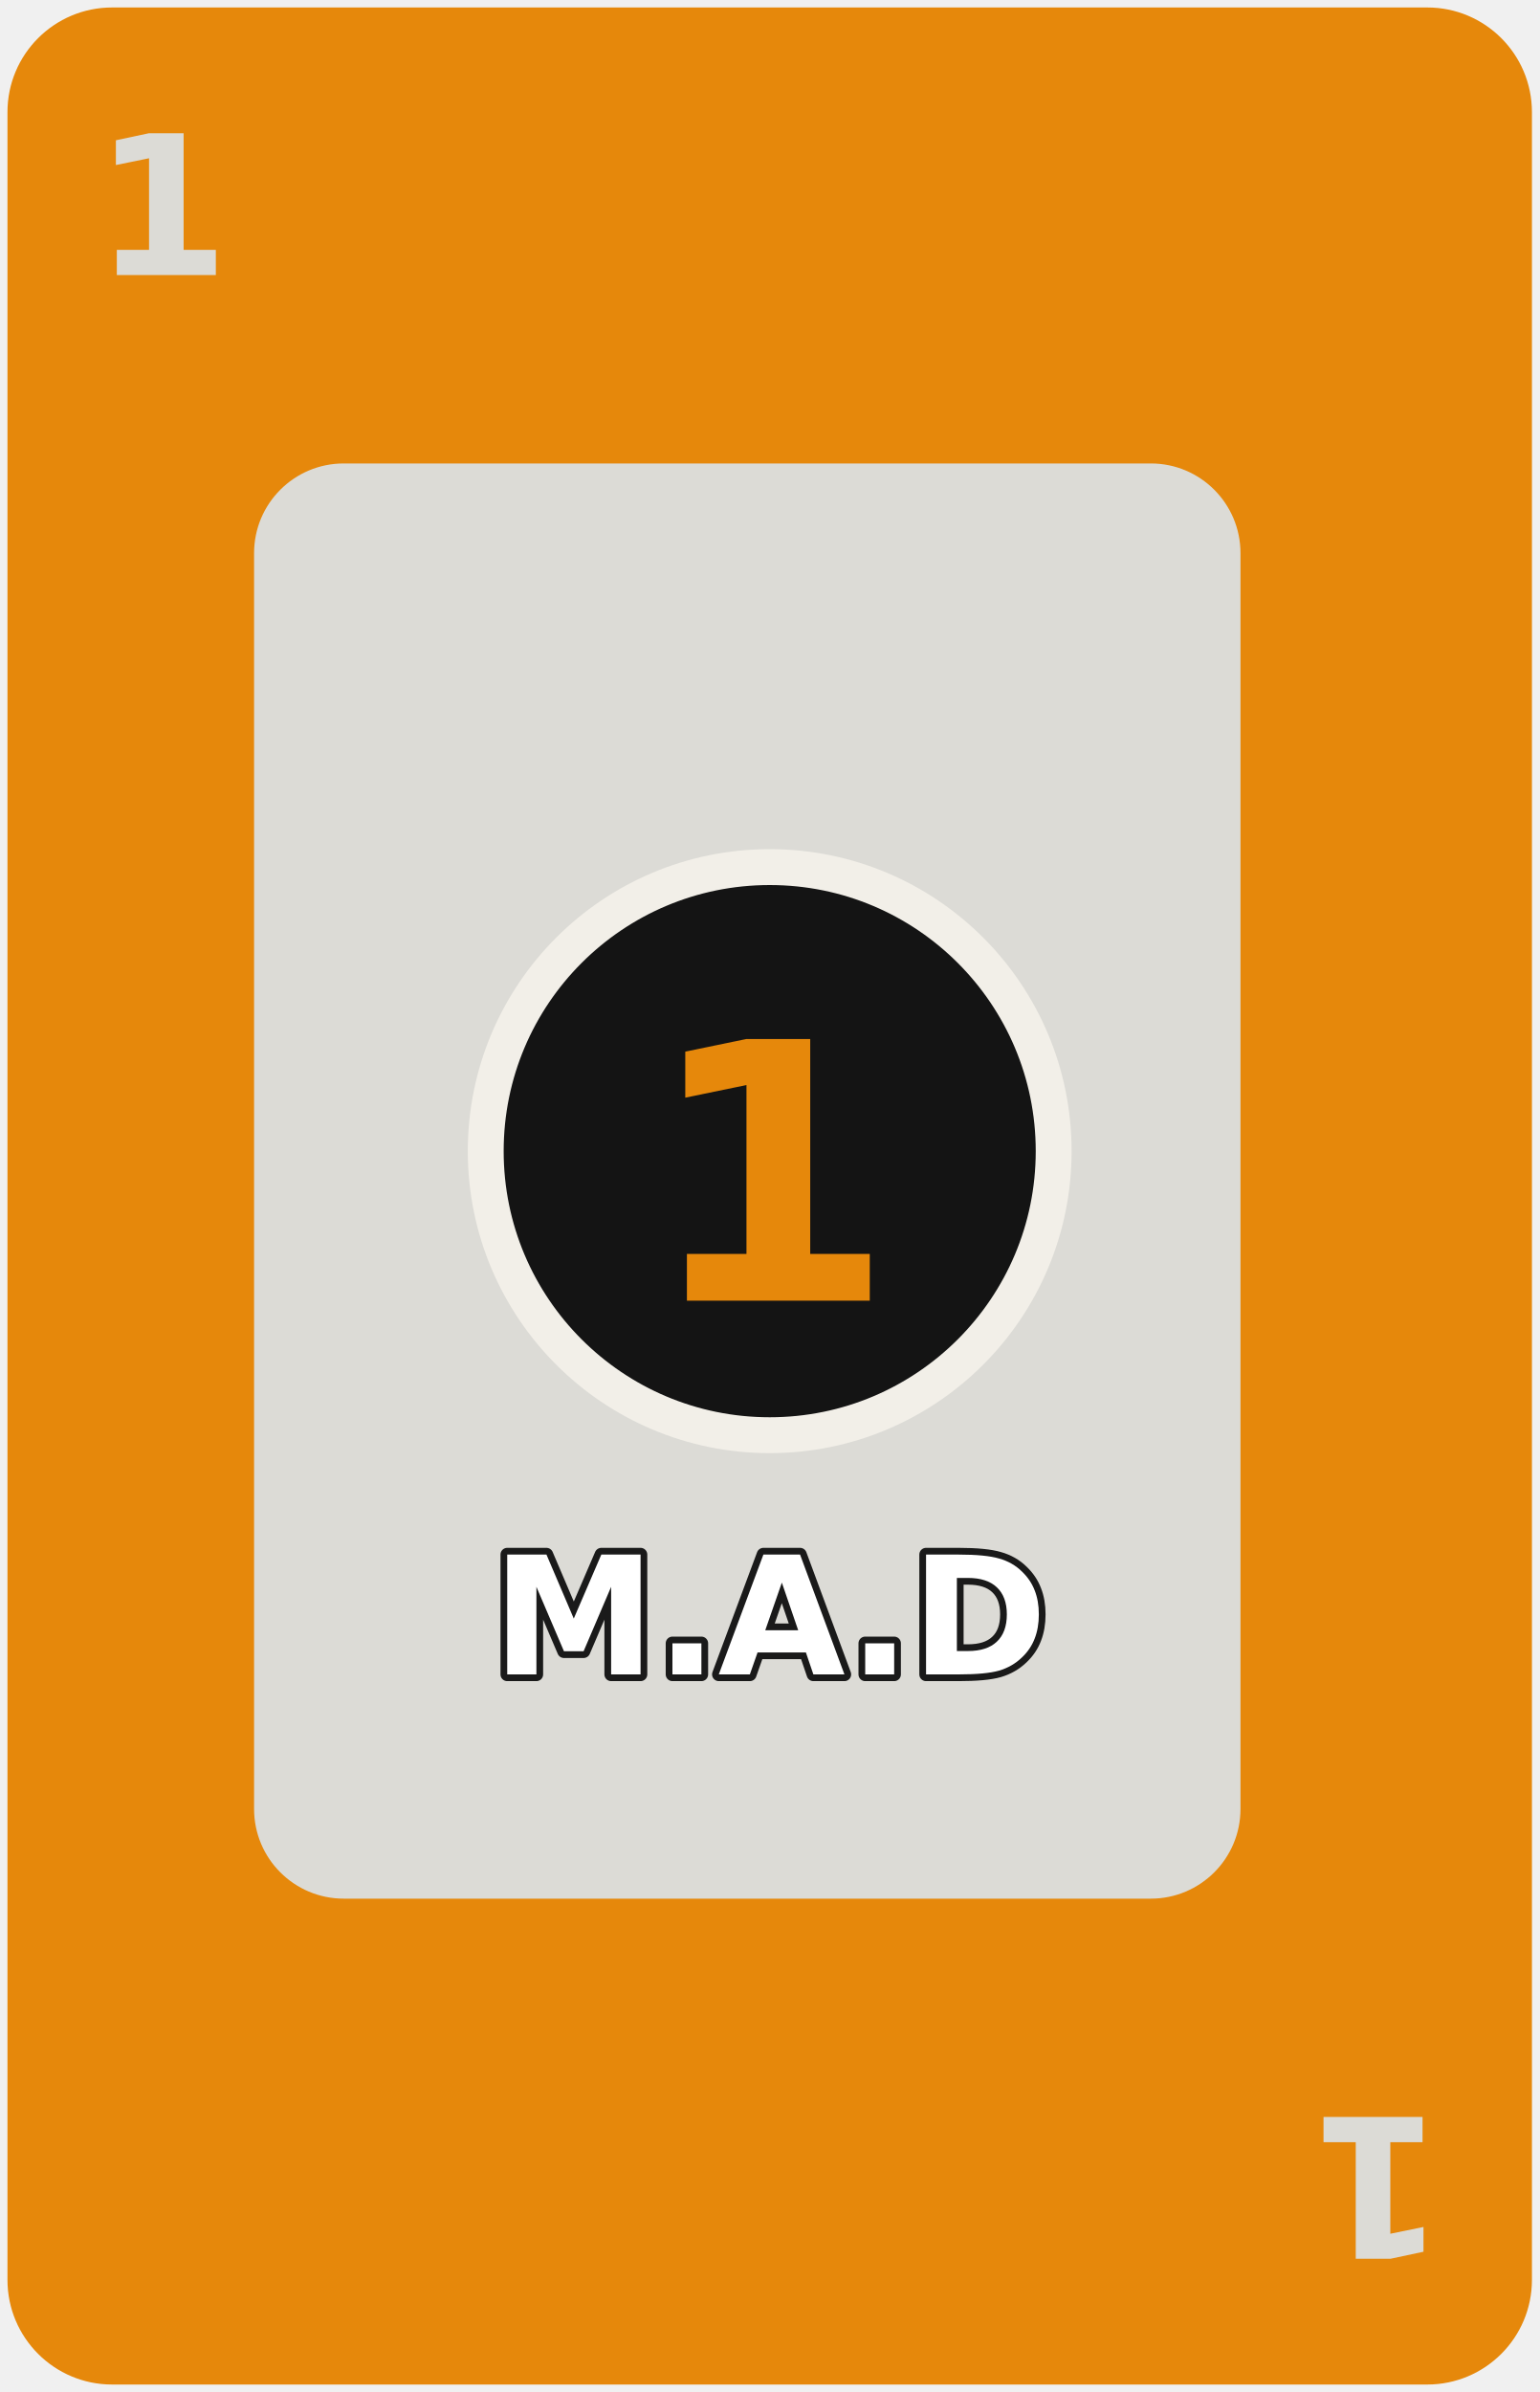
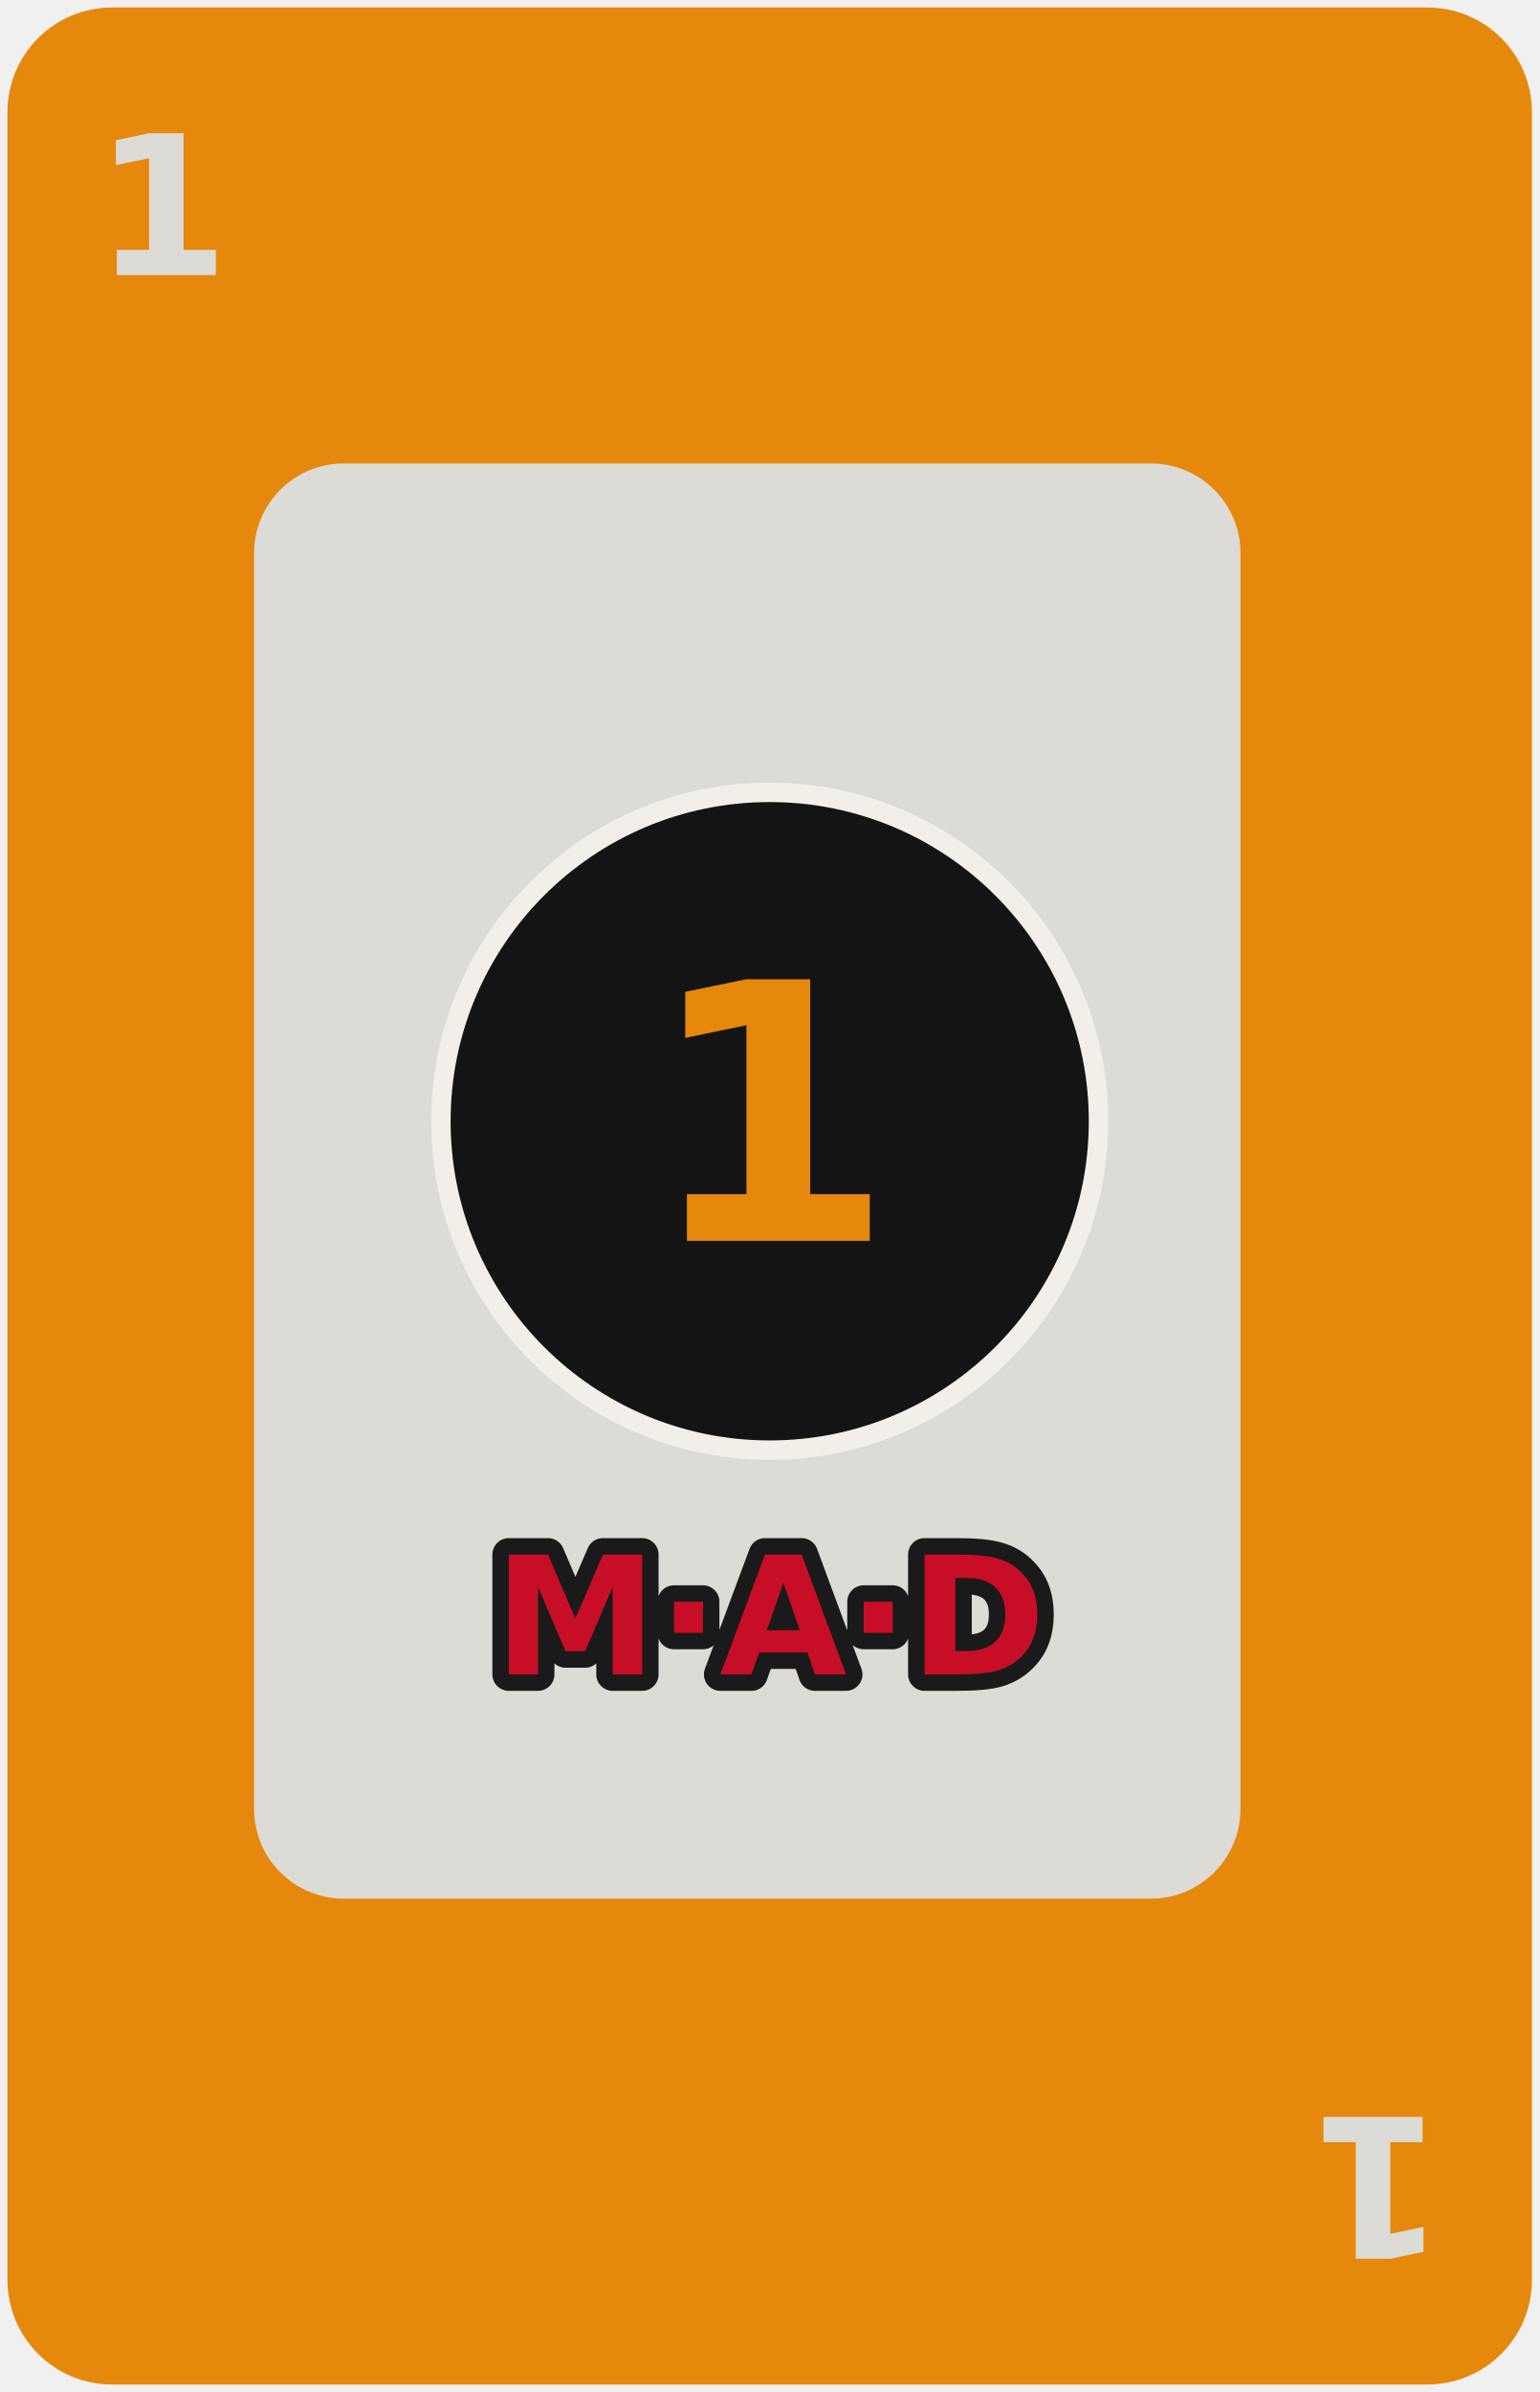
<svg xmlns="http://www.w3.org/2000/svg" width="103" height="160" viewBox="0 0 103 160">
  <rect x="0.5" y="0.5" width="102" height="159" rx="7" fill="#E6880B" />
  <rect x="17" y="31" width="66" height="96" rx="6" fill="#DCDBD6" />
-   <circle cx="51.5" cy="77.0" r="19.0" fill="#141414" />
-   <circle cx="51.5" cy="77.0" r="19.0" fill="none" stroke="#F2EFE8" stroke-width="2.4" />
-   <text x="51.50" y="112.00" font-family="'DejaVu Sans', Verdana, Geneva, sans-serif" font-size="11" font-weight="bold" fill="#FFFFFF" text-anchor="middle" stroke="#1A1A1A" stroke-width="0.9" paint-order="stroke" stroke-linejoin="round">M.A.D</text>
-   <text x="51.50" y="87.00" font-family="'DejaVu Sans', Verdana, Geneva, sans-serif" font-size="24" font-weight="bold" fill="#E6880B" text-anchor="middle">1</text>
+   <circle cx="51.5" cy="75.0" r="22.0" fill="#141414" />
+   <circle cx="51.5" cy="75.0" r="22.0" fill="none" stroke="#F2EFE8" stroke-width="1.3" />
+   <text x="51.50" y="112.00" font-family="'DejaVu Sans', Verdana, Geneva, sans-serif" font-size="11" font-weight="bold" fill="#1A1A1A" text-anchor="middle" stroke="#1A1A1A" stroke-width="2.2" stroke-linejoin="round">M·A·D</text>
+   <text x="51.50" y="112.00" font-family="'DejaVu Sans', Verdana, Geneva, sans-serif" font-size="11" font-weight="bold" fill="#C70E26" text-anchor="middle">M·A·D</text>
+   <text x="51.50" y="83.00" font-family="'DejaVu Sans', Verdana, Geneva, sans-serif" font-size="24" font-weight="bold" fill="#E6880B" text-anchor="middle">1</text>
  <text x="10.81" y="18.40" font-family="'DejaVu Sans', Verdana, Geneva, sans-serif" font-size="13" font-weight="bold" fill="#DCDBD6" text-anchor="middle">1</text>
  <text x="92.19" y="141.60" font-family="'DejaVu Sans', Verdana, Geneva, sans-serif" font-size="13" font-weight="bold" fill="#DCDBD6" text-anchor="middle" transform="rotate(180 92.19 141.60)">1</text>
</svg>
